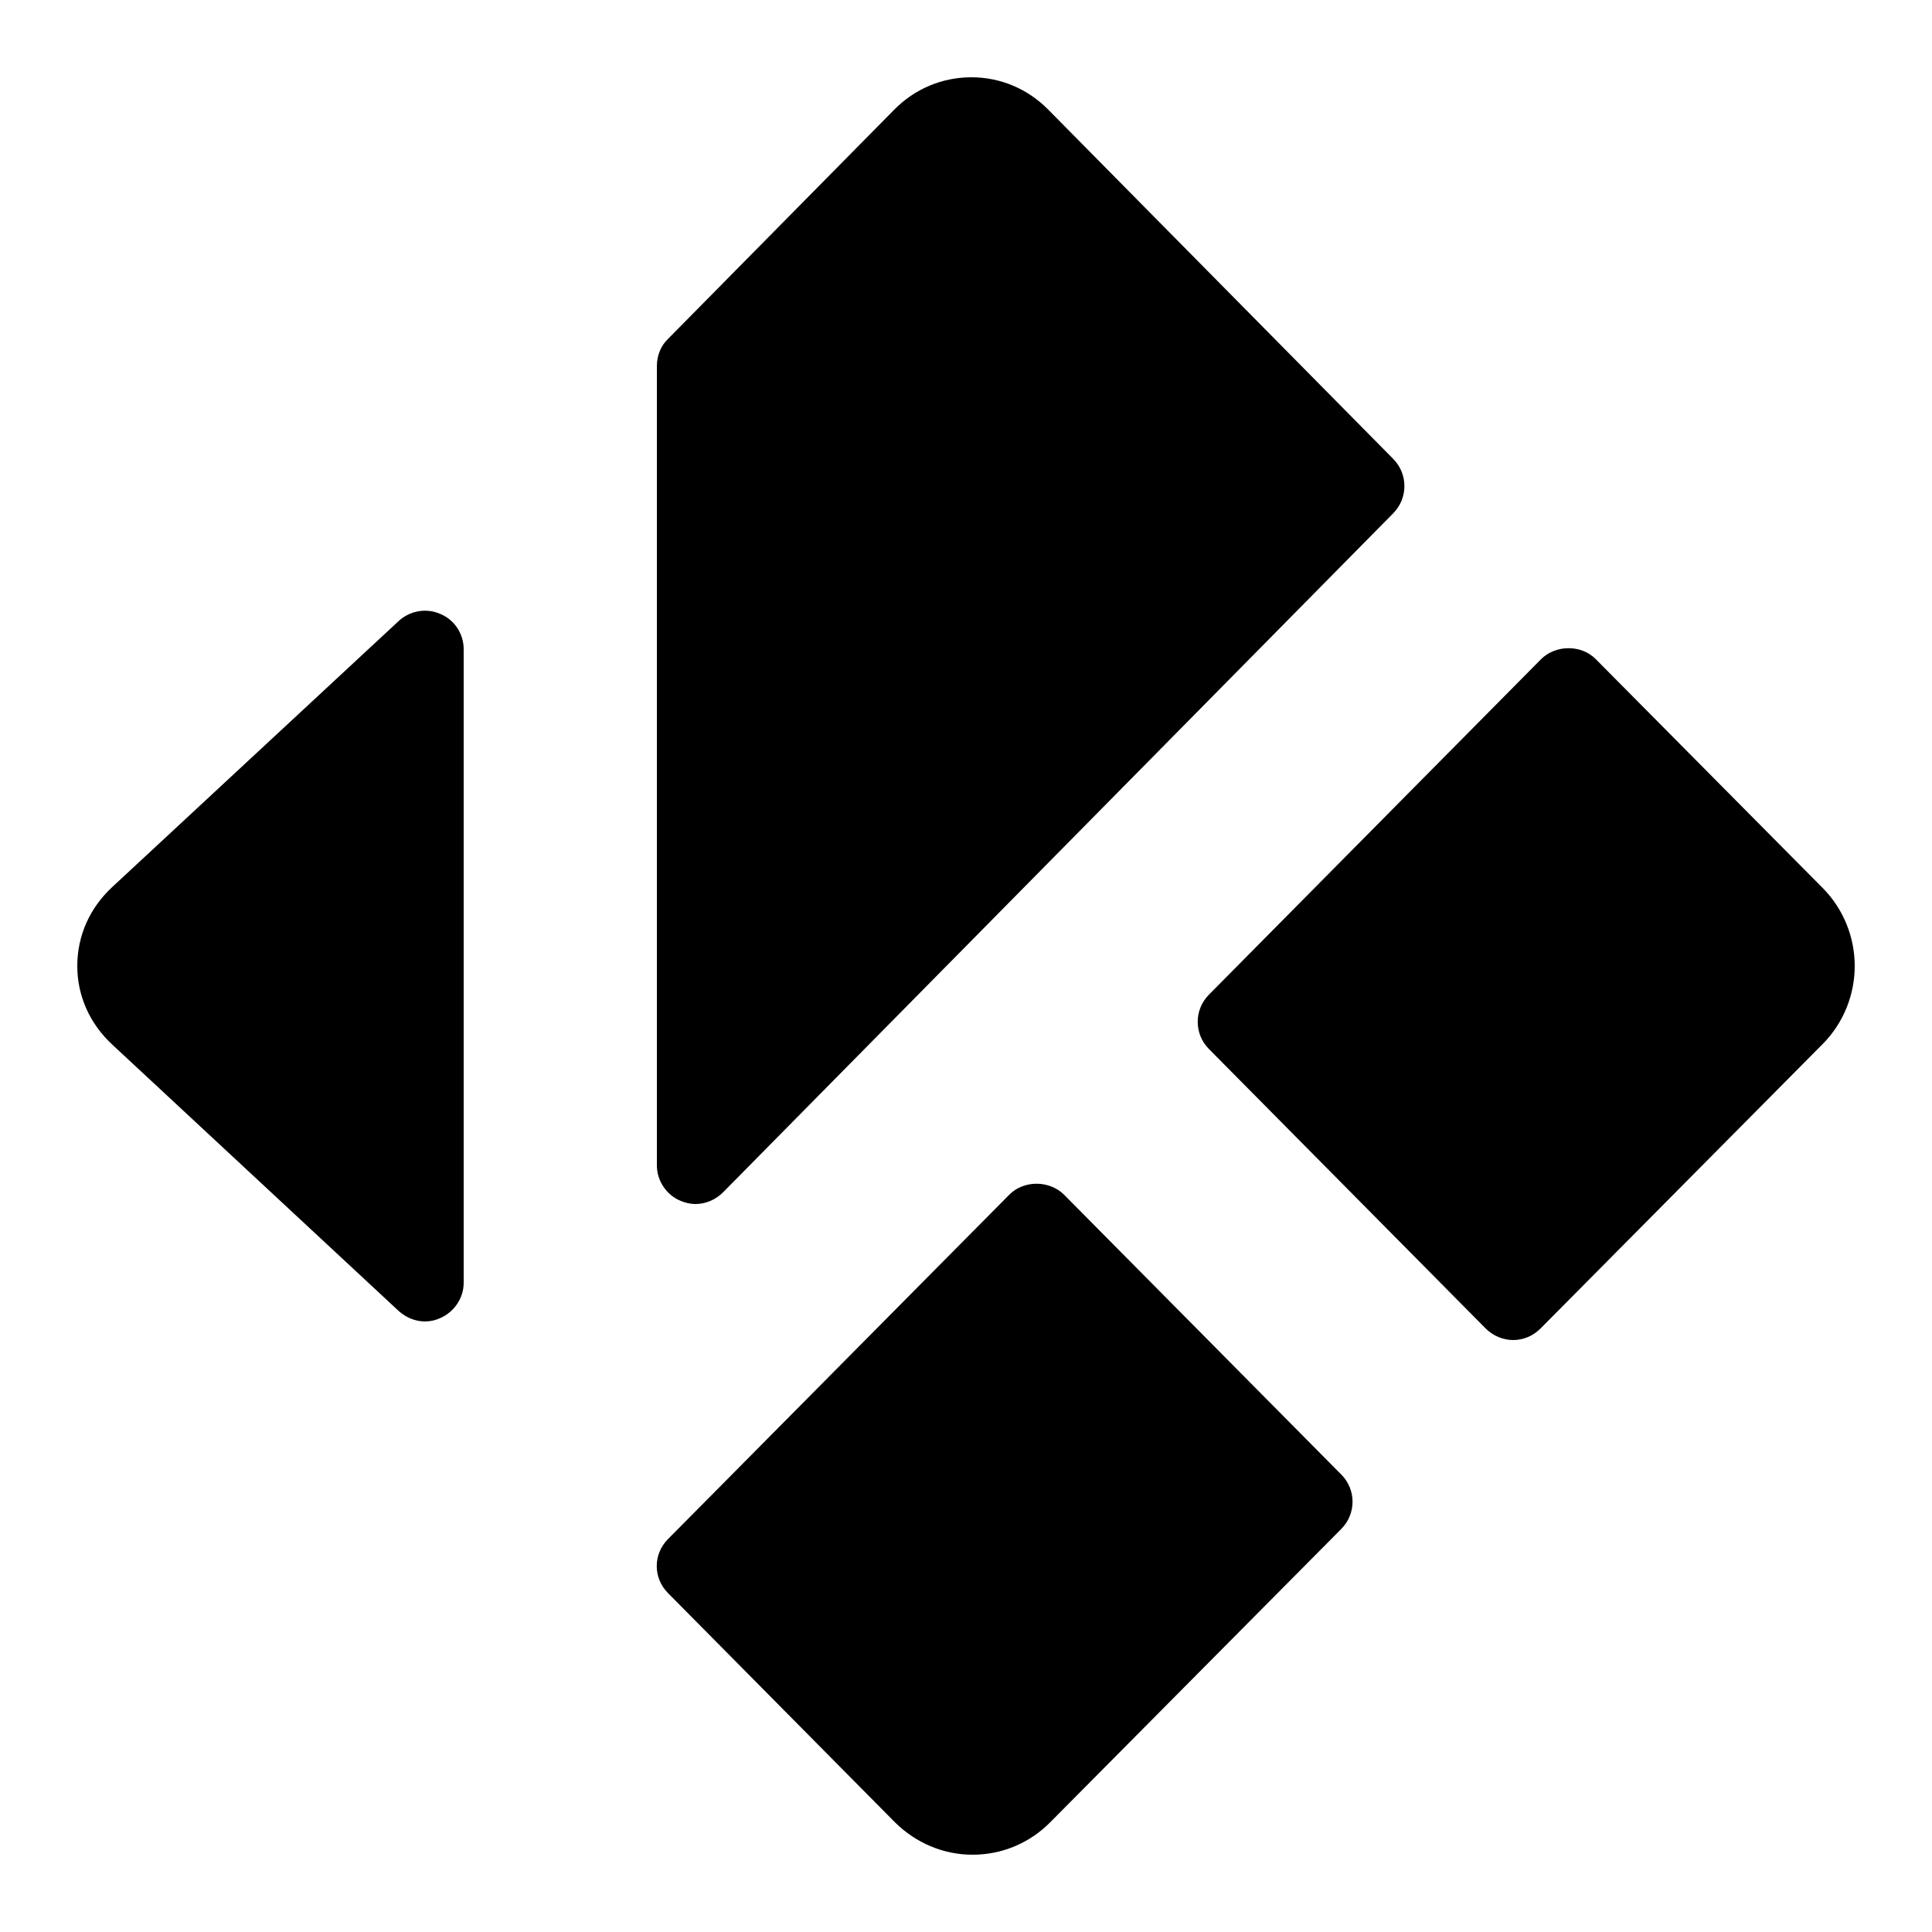
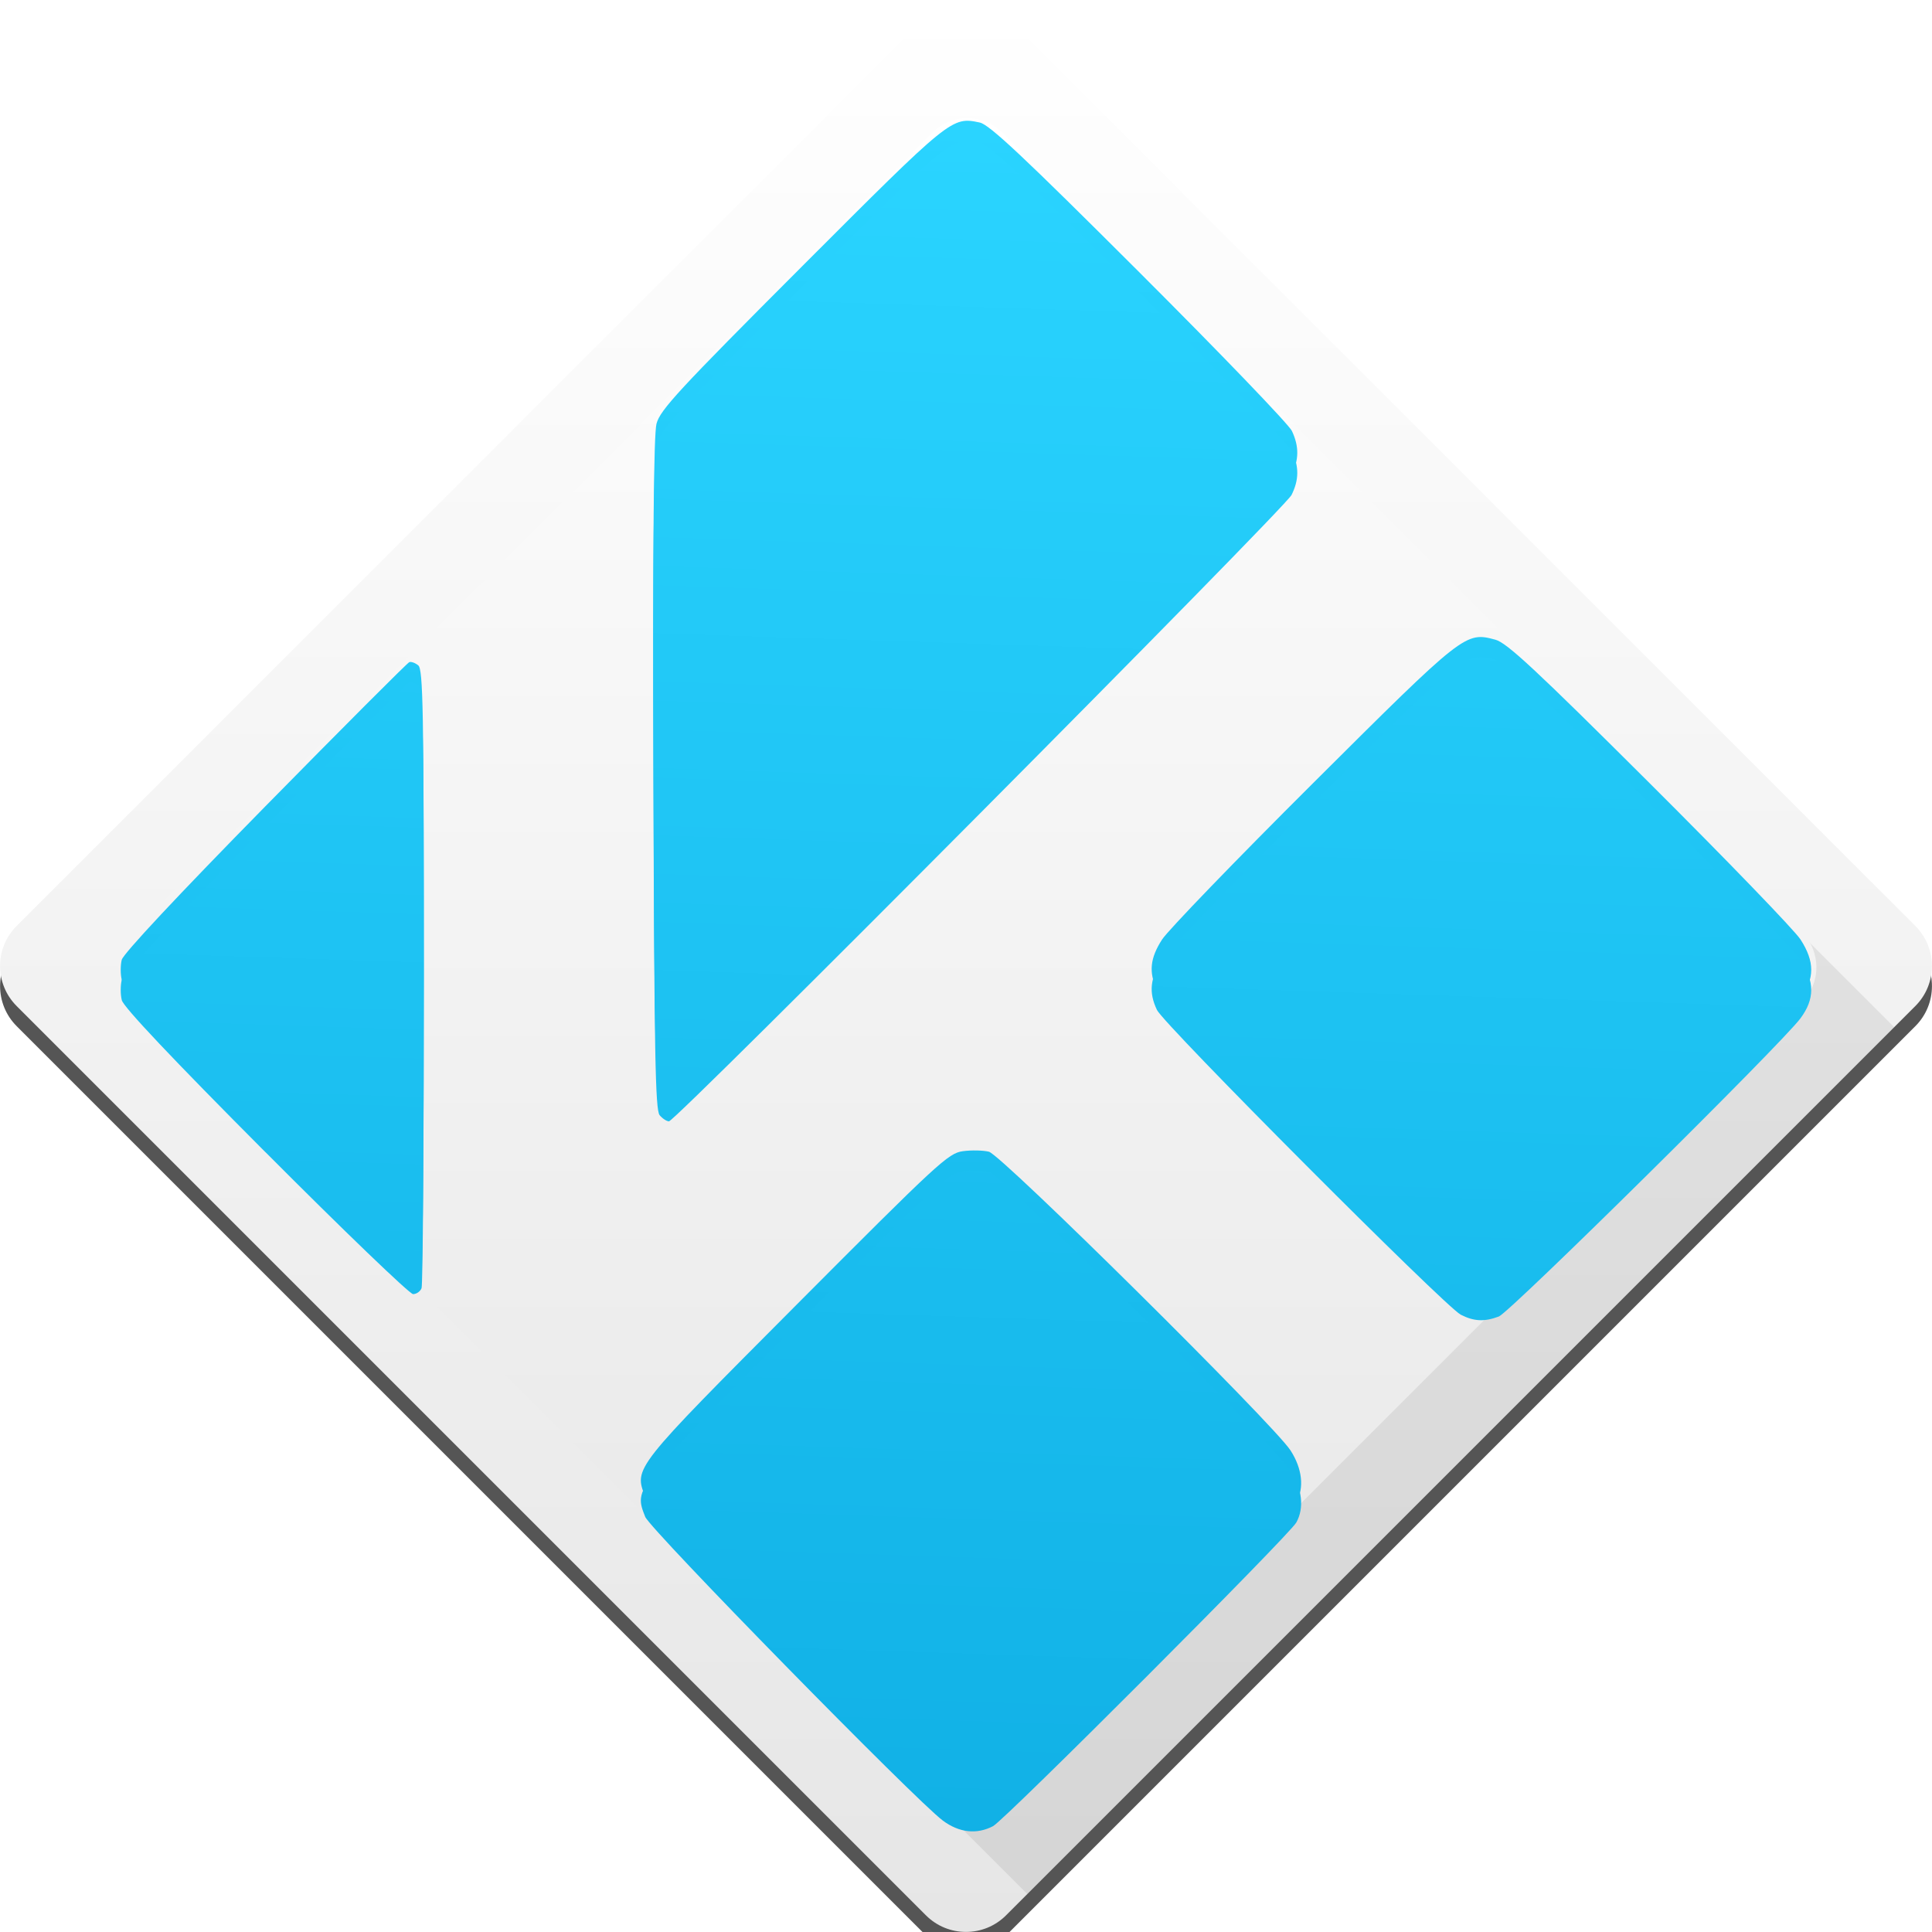
- <svg xmlns="http://www.w3.org/2000/svg" viewBox="0 0 50 50" width="50px" height="50px">
-   <path d="M 25.141 2 C 24.381 2 23.671 2.3 23.141 2.84 L 17.289 8.77 C 17.099 8.95 17 9.211 17 9.471 L 17 30.16 C 17 30.56 17.249 30.93 17.619 31.08 C 17.739 31.13 17.87 31.16 18 31.16 C 18.26 31.16 18.521 31.049 18.711 30.859 L 36.061 13.279 C 36.441 12.889 36.441 12.271 36.061 11.881 L 27.131 2.84 C 26.601 2.3 25.891 2 25.141 2 z M 11.121 15.812 C 10.835 15.777 10.538 15.868 10.32 16.07 L 2.9 22.961 C 2.32 23.501 2 24.22 2 25 C 2 25.77 2.32 26.489 2.9 27.029 L 10.32 33.93 C 10.51 34.1 10.75 34.199 11 34.199 C 11.14 34.199 11.27 34.169 11.4 34.109 C 11.76 33.949 12 33.589 12 33.199 L 12 16.801 C 12 16.401 11.76 16.041 11.4 15.891 C 11.31 15.851 11.217 15.824 11.121 15.812 z M 40.594 16.775 C 40.333 16.775 40.071 16.871 39.881 17.061 L 31.289 25.74 C 30.899 26.13 30.899 26.76 31.289 27.15 L 38.449 34.381 C 38.639 34.571 38.9 34.68 39.16 34.68 C 39.43 34.68 39.679 34.571 39.869 34.381 L 47.18 27.01 C 47.72 26.46 48 25.73 48 25 C 48 24.27 47.72 23.54 47.18 22.99 L 41.301 17.061 C 41.116 16.871 40.855 16.775 40.594 16.775 z M 26.826 30.635 C 26.565 30.635 26.304 30.73 26.119 30.92 L 17.289 39.83 C 16.899 40.22 16.899 40.84 17.289 41.23 L 23.17 47.17 C 23.71 47.7 24.42 48 25.17 48 C 25.93 48 26.64 47.7 27.17 47.17 L 34.711 39.57 C 35.101 39.18 35.101 38.55 34.711 38.16 L 27.539 30.92 C 27.349 30.73 27.087 30.635 26.826 30.635 z" />
+ <svg xmlns="http://www.w3.org/2000/svg" xmlns:xlink="http://www.w3.org/1999/xlink" height="48" viewBox="0 0 48 48" width="48">
+   <linearGradient id="a">
+     <stop offset="0" stop-color="#e6e6e6" />
+     <stop offset="1" stop-color="#fff" />
+   </linearGradient>
+   <linearGradient id="b">
+     <stop offset="0" stop-color="#11b1e6" />
+     <stop offset="1" stop-color="#2ad4ff" />
+   </linearGradient>
+   <linearGradient id="c" gradientUnits="userSpaceOnUse" x1="676.255" x2="642.314" xlink:href="#a" y1="98.448" y2="64.507" />
+   <linearGradient id="d" gradientUnits="userSpaceOnUse" x1="408.6" x2="409.956" xlink:href="#b" y1="544.557" y2="502.781" />
+   <clipPath id="e">
+     <rect height="34.763" ry="1.407" transform="matrix(.7071068 .7071068 -.7071068 .7071068 0 0)" width="34.763" x="16.559" y="-17.382" />
+   </clipPath>
+   <linearGradient id="f" gradientUnits="userSpaceOnUse" x1="674.248" x2="644.413" xlink:href="#a" y1="96.395" y2="66.56" />
+   <linearGradient id="g" gradientUnits="userSpaceOnUse" x1="408.6" x2="409.956" xlink:href="#b" y1="545.057" y2="503.281" />
+   <g transform="translate(-384.5714 -499.798)">
+     <rect fill-opacity=".667" height="34.763" ry="1.407" transform="matrix(.7071068 .7071068 -.7071068 .7071068 0 0)" width="34.763" x="642.257" y="64.449" />
+     <rect fill="url(#c)" height="34.763" ry="1.407" transform="matrix(.7071068 .7071068 -.7071068 .7071068 0 0)" width="34.763" x="641.903" y="64.096" />
+     <path clip-path="url(#e)" d="m24.105 3.004c-.519-.046-.936.367-4.182 3.617-3.064 3.067-3.524 3.565-3.613 3.906-.07.272-.094 2.852-.076 8.457.005 1.734.016 2.318.023 3.412l-5.861-5.861-.002-.002c-.075-.062-.176-.1-.225-.082-.048.018-1.662 1.634-3.586 3.592-2.158 2.196-3.521 3.651-3.559 3.803-.034.135-.035.361 0 .502.041.17 1.252 1.451 3.572 3.781l70.711 70.711.328.328c1.786 1.786 3.258 3.195 3.338 3.195h.002l11.059 11.059c1.04 1.04 1.88 1.858 2.1 2.021.406.302.844.349 1.248.137.294-.154 7.361-7.229 7.535-7.543.2-.362.147-.841-.145-1.291-.178-.276-1.514-1.656-3.01-3.152l-8.939-8.938c1.195-1.19 2.495-2.487 3.914-3.914l8.734 8.732c1.706 1.706 3.347 3.305 3.529 3.398.329.169.589.18.949.045.275-.103 7.026-6.777 7.492-7.406.356-.481.356-.912 0-1.461-.141-.217-1.671-1.806-3.467-3.602l-.283-.283-11.746-11.746c-.29-.293-.497-.511-.809-.822l-.127-.129c-.053-.053-.058-.056-.109-.107l-70.473-70.475-.129-.129c-2.872-2.868-3.721-3.663-3.959-3.713-.087-.018-.162-.034-.236-.041z" fill-opacity=".078" transform="translate(384.5714 499.798)" />
+     <rect fill="url(#f)" height="30.558" ry="1.237" transform="matrix(.7071068 .7071068 -.7071068 .7071068 0 0)" width="30.558" x="644.051" y="66.198" />
+     <path d="m407.996 544.53c-.678-.504-7.271-7.233-7.394-7.546-.282-.721-.313-.681 3.758-4.769 3.522-3.535 3.772-3.767 4.134-3.816.212-.029.503-.022.647.013.313.078 7.076 6.775 7.493 7.421.291.45.345.929.144 1.291-.174.314-7.241 7.389-7.534 7.544-.404.212-.842.164-1.248-.138zm12.866-12.57c-.388-.2-7.376-7.209-7.547-7.571-.207-.437-.171-.788.129-1.251.148-.228 1.835-1.976 3.75-3.883 3.76-3.746 3.784-3.764 4.53-3.564.284.076.997.739 3.83 3.563 1.915 1.908 3.602 3.656 3.75 3.884.356.549.356.98-.001 1.461-.466.629-7.217 7.303-7.493 7.407-.36.135-.62.123-.949-.046zm-29.693-4.033c-2.321-2.33-3.531-3.611-3.572-3.781-.035-.141-.035-.367-.001-.502.038-.151 1.401-1.608 3.559-3.804 1.924-1.957 3.537-3.573 3.585-3.591.048-.018.149.019.224.081.118.098.137 1.12.137 7.469 0 4.046-.025 7.422-.056 7.503-.031.081-.126.148-.211.148-.085 0-1.734-1.586-3.664-3.524zm9.79-.924c-.106-.128-.132-1.549-.153-8.221-.018-5.605.007-8.186.076-8.457.089-.341.548-.838 3.612-3.905 3.71-3.714 3.723-3.725 4.419-3.578.238.05 1.086.846 3.958 3.714 2.01 2.007 3.719 3.784 3.797 3.948.181.383.179.717-.009 1.092-.167.335-15.302 15.561-15.467 15.561-.058 0-.163-.069-.234-.154z" fill="url(#d)" />
+     <path d="m407.996 545.03c-.678-.504-7.271-7.233-7.394-7.546-.282-.721-.313-.681 3.758-4.769 3.522-3.535 3.772-3.767 4.134-3.816.212-.029.503-.022.647.013.313.078 7.076 6.775 7.493 7.421.291.45.345.929.144 1.291-.174.314-7.241 7.389-7.534 7.544-.404.212-.842.164-1.248-.138zm12.866-12.57c-.388-.2-7.376-7.209-7.547-7.571-.207-.437-.171-.788.129-1.251.148-.228 1.835-1.976 3.75-3.883 3.76-3.746 3.784-3.764 4.53-3.564.284.076.997.739 3.83 3.563 1.915 1.908 3.602 3.656 3.75 3.884.356.549.356.98-.001 1.461-.466.629-7.217 7.303-7.493 7.407-.36.135-.62.123-.949-.046zm-29.693-4.033c-2.321-2.33-3.531-3.611-3.572-3.781-.035-.141-.035-.367-.001-.502.038-.151 1.401-1.608 3.559-3.804 1.924-1.957 3.537-3.573 3.585-3.591.048-.018.149.019.224.081.118.098.137 1.12.137 7.469 0 4.046-.025 7.422-.056 7.503-.031.081-.126.148-.211.148-.085 0-1.734-1.586-3.664-3.524zm9.79-.924c-.106-.128-.132-1.549-.153-8.221-.018-5.605.007-8.186.076-8.457.089-.341.548-.838 3.612-3.905 3.71-3.714 3.723-3.725 4.419-3.578.238.05 1.086.846 3.958 3.714 2.01 2.007 3.719 3.784 3.797 3.948.181.383.179.717-.009 1.092-.167.335-15.302 15.561-15.467 15.561-.058 0-.163-.069-.234-.154z" fill="url(#g)" />
+   </g>
</svg>
